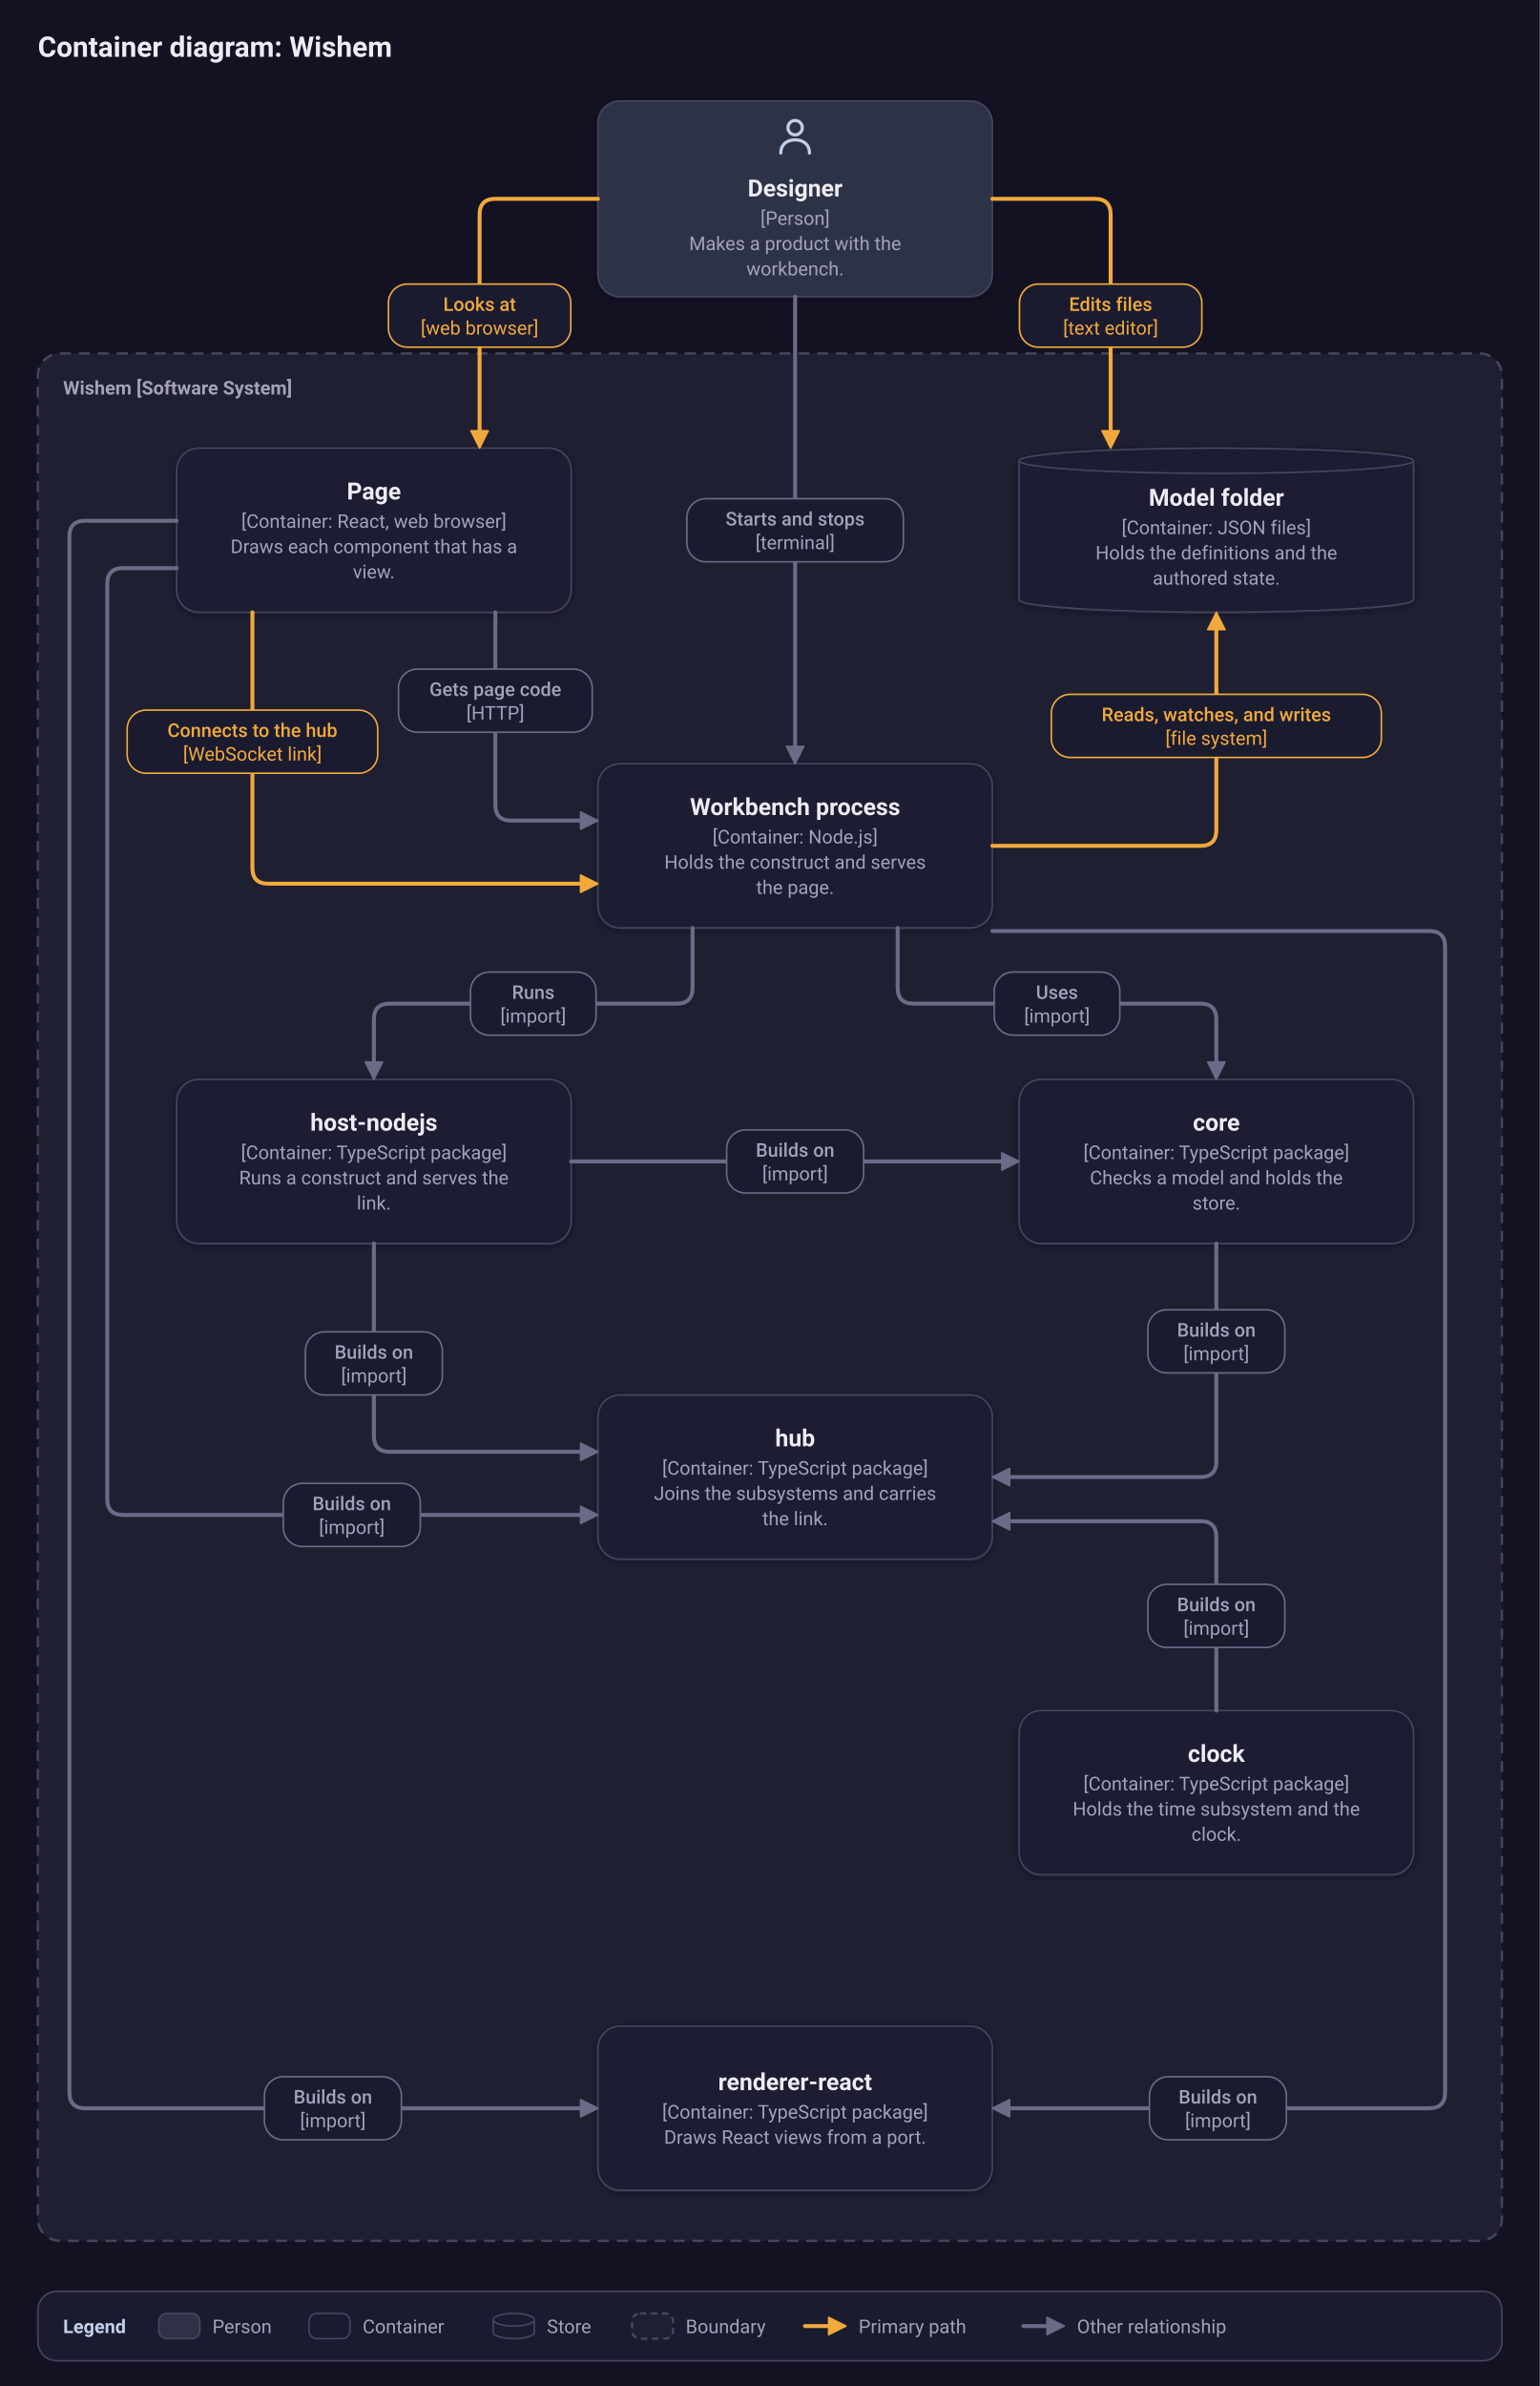
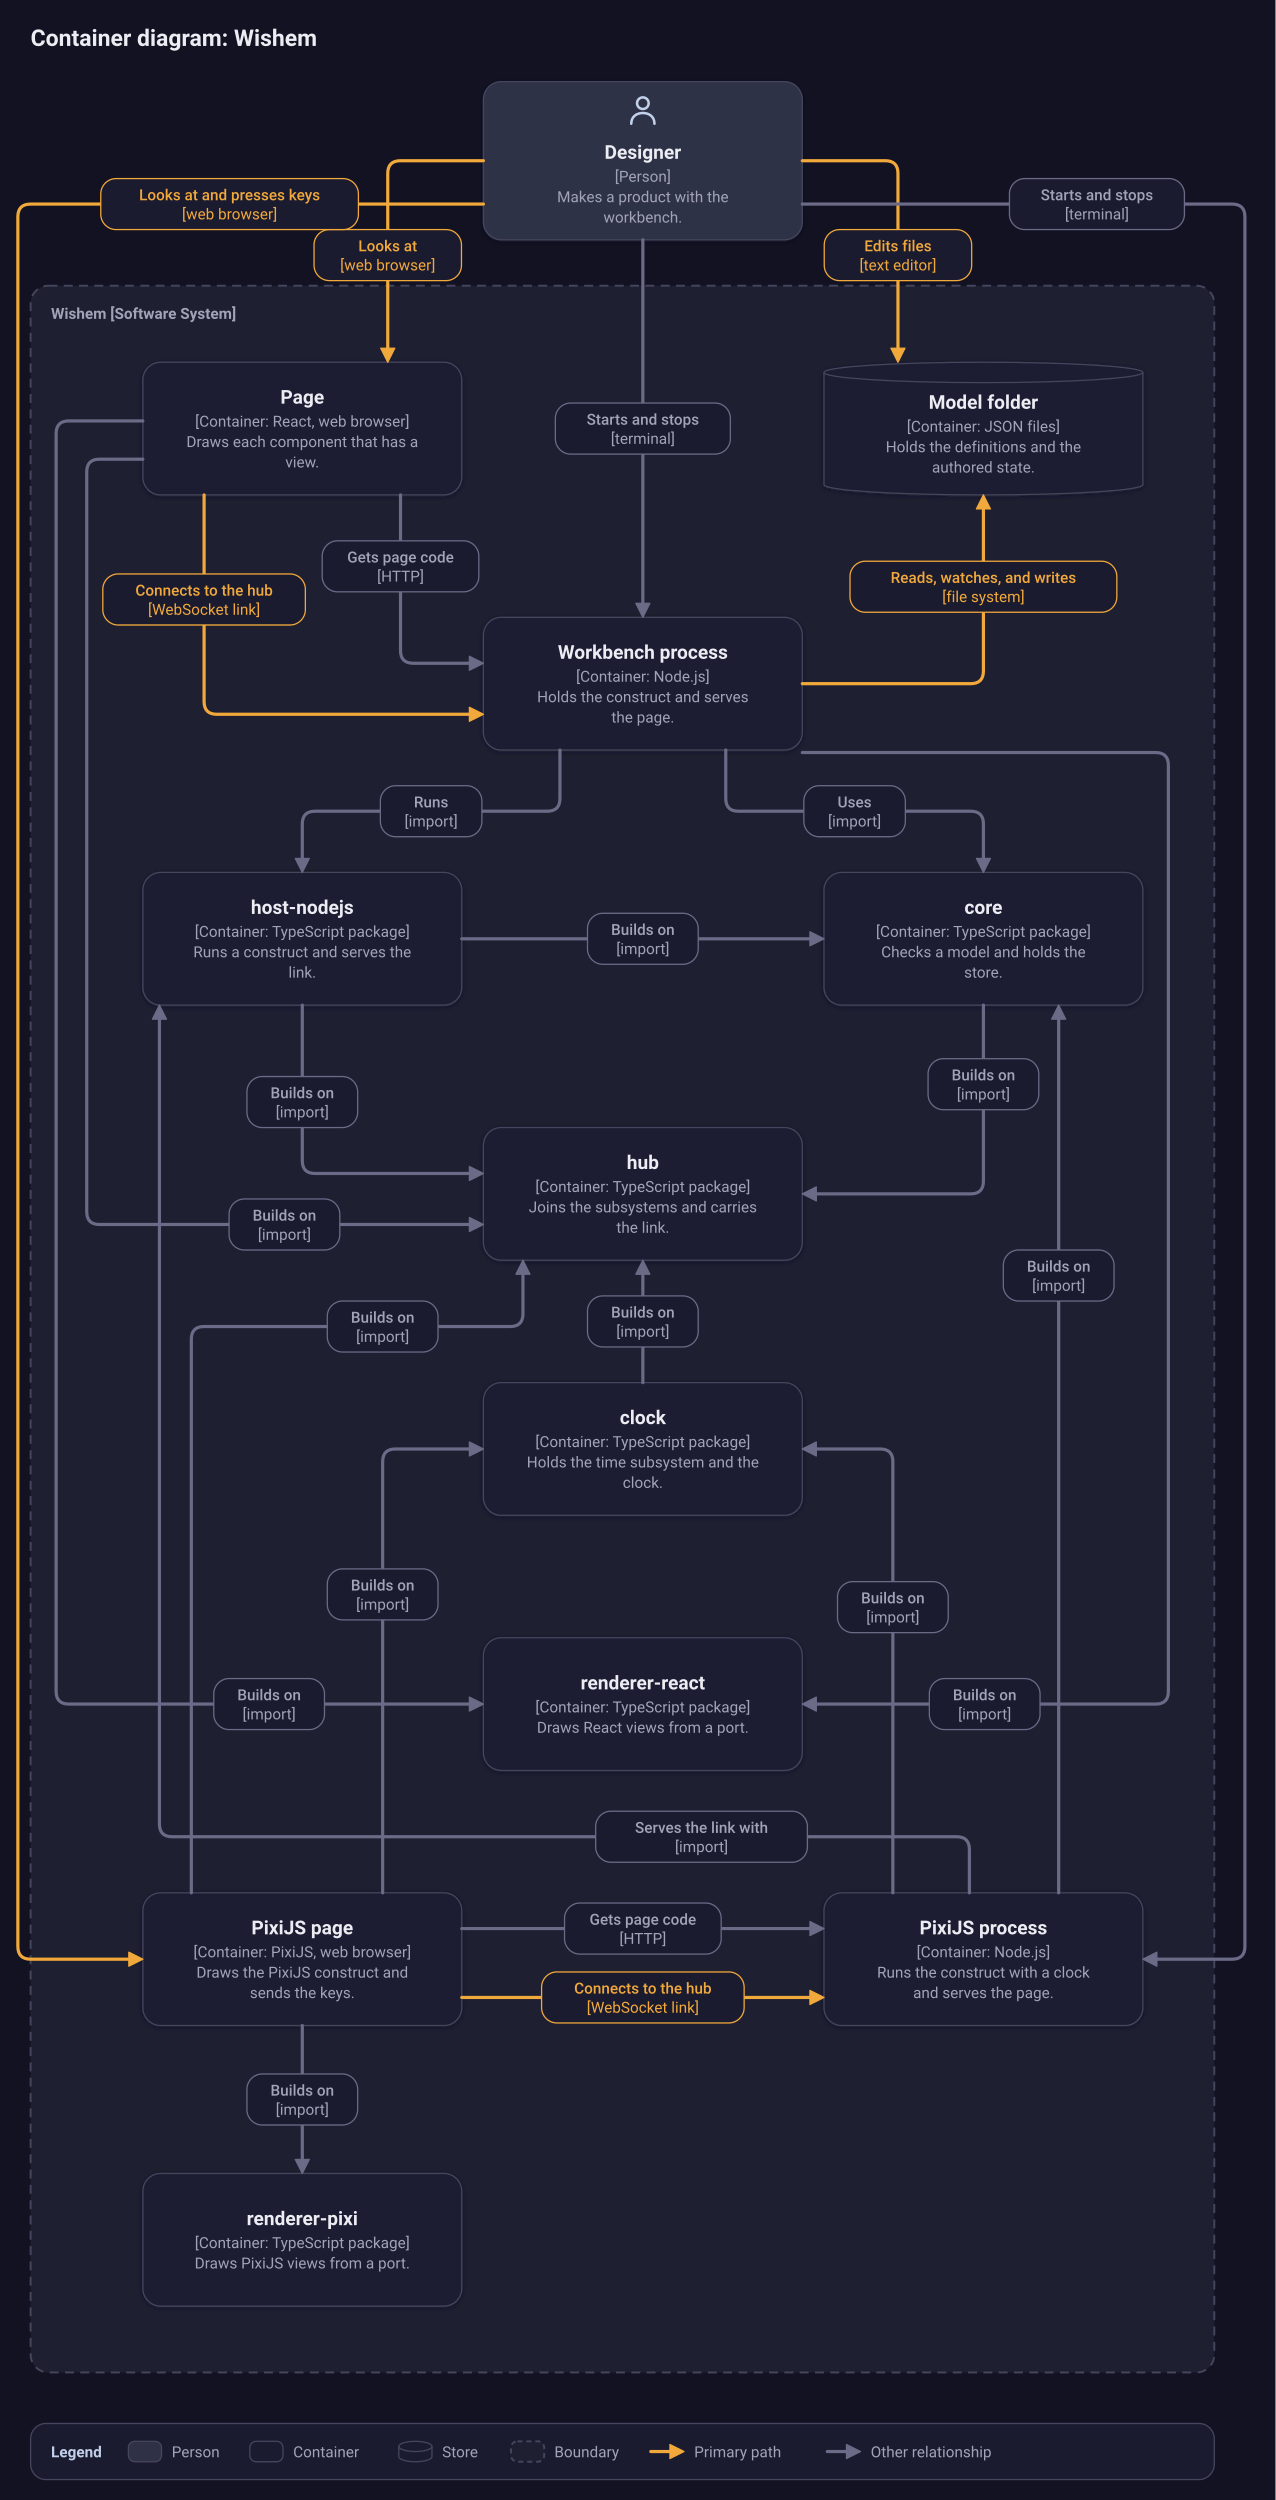
- <svg xmlns="http://www.w3.org/2000/svg" viewBox="0 0 976 1512" width="976" height="1512" role="img" aria-labelledby="title desc">
+ <svg xmlns="http://www.w3.org/2000/svg" viewBox="0 0 1000 1960" width="1000" height="1960" role="img" aria-labelledby="title desc">
  <defs>
    <filter id="shadow" x="-10%" y="-10%" width="120%" height="130%">
      <feDropShadow dx="0" dy="1" stdDeviation="2" flood-color="#17172a" flood-opacity="0.5" />
    </filter>
  </defs>
-   <rect width="976" height="1512" fill="#121222" />
+   <rect width="1000" height="1960" fill="#121222" />
  <text x="24" y="36" font-family="system-ui, -apple-system, 'Segoe UI', Roboto, 'Helvetica Neue', Arial, sans-serif" font-weight="600" font-size="18" fill="#ececf3" text-anchor="start">Container diagram: Wishem</text>
-   <rect x="24" y="224" width="928" height="1196" rx="14" fill="#1e1f30" stroke="#45455d" stroke-width="1.5" stroke-dasharray="7 5" />
+   <rect x="24" y="224" width="928" height="1636" rx="14" fill="#1e1f30" stroke="#45455d" stroke-width="1.5" stroke-dasharray="7 5" />
  <text x="40" y="250" font-family="system-ui, -apple-system, 'Segoe UI', Roboto, 'Helvetica Neue', Arial, sans-serif" font-weight="600" font-size="12" fill="#a3a3b8" text-anchor="start">Wishem [Software System]</text>
  <rect x="379" y="64" width="250" height="124" rx="14" fill="#2f3146" stroke="#45455d" filter="url(#shadow)" />
  <g transform="translate(490 72.5) scale(0.7)" fill="none" stroke="#c2d0ea" stroke-width="2.86" stroke-linecap="round" stroke-linejoin="round">
    <circle cx="20" cy="12" r="6.5" />
    <path d="M7 35c0-8 6-12 13-12s13 4 13 12" />
  </g>
  <text x="504" y="124.5" font-family="system-ui, -apple-system, 'Segoe UI', Roboto, 'Helvetica Neue', Arial, sans-serif" font-weight="600" font-size="15" fill="#ececf3" text-anchor="middle">Designer</text>
  <text x="504" y="142.5" font-family="system-ui, -apple-system, 'Segoe UI', Roboto, 'Helvetica Neue', Arial, sans-serif" font-weight="400" font-size="12" fill="#a3a3b8" text-anchor="middle">[Person]</text>
  <text x="504" y="158.5" font-family="system-ui, -apple-system, 'Segoe UI', Roboto, 'Helvetica Neue', Arial, sans-serif" font-weight="400" font-size="12" fill="#a3a3b8" text-anchor="middle">Makes a product with the</text>
  <text x="504" y="174.5" font-family="system-ui, -apple-system, 'Segoe UI', Roboto, 'Helvetica Neue', Arial, sans-serif" font-weight="400" font-size="12" fill="#a3a3b8" text-anchor="middle">workbench.</text>
  <rect x="112" y="284" width="250" height="104" rx="14" fill="#1b1b30" stroke="#45455d" filter="url(#shadow)" />
  <text x="237" y="316.5" font-family="system-ui, -apple-system, 'Segoe UI', Roboto, 'Helvetica Neue', Arial, sans-serif" font-weight="600" font-size="15" fill="#ececf3" text-anchor="middle">Page</text>
  <text x="237" y="334.5" font-family="system-ui, -apple-system, 'Segoe UI', Roboto, 'Helvetica Neue', Arial, sans-serif" font-weight="400" font-size="12" fill="#a3a3b8" text-anchor="middle">[Container: React, web browser]</text>
  <text x="237" y="350.5" font-family="system-ui, -apple-system, 'Segoe UI', Roboto, 'Helvetica Neue', Arial, sans-serif" font-weight="400" font-size="12" fill="#a3a3b8" text-anchor="middle">Draws each component that has a</text>
  <text x="237" y="366.5" font-family="system-ui, -apple-system, 'Segoe UI', Roboto, 'Helvetica Neue', Arial, sans-serif" font-weight="400" font-size="12" fill="#a3a3b8" text-anchor="middle">view.</text>
  <path d="M646 292 a125 8 0 0 1 250 0 v88 a125 8 0 0 1 -250 0 z" fill="#1b1b30" stroke="#45455d" filter="url(#shadow)" />
  <path d="M646 292 a125 8 0 0 0 250 0" fill="none" stroke="#45455d" />
  <text x="771" y="320.5" font-family="system-ui, -apple-system, 'Segoe UI', Roboto, 'Helvetica Neue', Arial, sans-serif" font-weight="600" font-size="15" fill="#ececf3" text-anchor="middle">Model folder</text>
  <text x="771" y="338.5" font-family="system-ui, -apple-system, 'Segoe UI', Roboto, 'Helvetica Neue', Arial, sans-serif" font-weight="400" font-size="12" fill="#a3a3b8" text-anchor="middle">[Container: JSON files]</text>
  <text x="771" y="354.5" font-family="system-ui, -apple-system, 'Segoe UI', Roboto, 'Helvetica Neue', Arial, sans-serif" font-weight="400" font-size="12" fill="#a3a3b8" text-anchor="middle">Holds the definitions and the</text>
  <text x="771" y="370.5" font-family="system-ui, -apple-system, 'Segoe UI', Roboto, 'Helvetica Neue', Arial, sans-serif" font-weight="400" font-size="12" fill="#a3a3b8" text-anchor="middle">authored state.</text>
  <rect x="379" y="484" width="250" height="104" rx="14" fill="#1b1b30" stroke="#45455d" filter="url(#shadow)" />
  <text x="504" y="516.5" font-family="system-ui, -apple-system, 'Segoe UI', Roboto, 'Helvetica Neue', Arial, sans-serif" font-weight="600" font-size="15" fill="#ececf3" text-anchor="middle">Workbench process</text>
  <text x="504" y="534.5" font-family="system-ui, -apple-system, 'Segoe UI', Roboto, 'Helvetica Neue', Arial, sans-serif" font-weight="400" font-size="12" fill="#a3a3b8" text-anchor="middle">[Container: Node.js]</text>
  <text x="504" y="550.5" font-family="system-ui, -apple-system, 'Segoe UI', Roboto, 'Helvetica Neue', Arial, sans-serif" font-weight="400" font-size="12" fill="#a3a3b8" text-anchor="middle">Holds the construct and serves</text>
  <text x="504" y="566.5" font-family="system-ui, -apple-system, 'Segoe UI', Roboto, 'Helvetica Neue', Arial, sans-serif" font-weight="400" font-size="12" fill="#a3a3b8" text-anchor="middle">the page.</text>
  <rect x="112" y="684" width="250" height="104" rx="14" fill="#1b1b30" stroke="#45455d" filter="url(#shadow)" />
  <text x="237" y="716.5" font-family="system-ui, -apple-system, 'Segoe UI', Roboto, 'Helvetica Neue', Arial, sans-serif" font-weight="600" font-size="15" fill="#ececf3" text-anchor="middle">host-nodejs</text>
  <text x="237" y="734.5" font-family="system-ui, -apple-system, 'Segoe UI', Roboto, 'Helvetica Neue', Arial, sans-serif" font-weight="400" font-size="12" fill="#a3a3b8" text-anchor="middle">[Container: TypeScript package]</text>
  <text x="237" y="750.5" font-family="system-ui, -apple-system, 'Segoe UI', Roboto, 'Helvetica Neue', Arial, sans-serif" font-weight="400" font-size="12" fill="#a3a3b8" text-anchor="middle">Runs a construct and serves the</text>
  <text x="237" y="766.5" font-family="system-ui, -apple-system, 'Segoe UI', Roboto, 'Helvetica Neue', Arial, sans-serif" font-weight="400" font-size="12" fill="#a3a3b8" text-anchor="middle">link.</text>
  <rect x="646" y="684" width="250" height="104" rx="14" fill="#1b1b30" stroke="#45455d" filter="url(#shadow)" />
  <text x="771" y="716.5" font-family="system-ui, -apple-system, 'Segoe UI', Roboto, 'Helvetica Neue', Arial, sans-serif" font-weight="600" font-size="15" fill="#ececf3" text-anchor="middle">core</text>
  <text x="771" y="734.5" font-family="system-ui, -apple-system, 'Segoe UI', Roboto, 'Helvetica Neue', Arial, sans-serif" font-weight="400" font-size="12" fill="#a3a3b8" text-anchor="middle">[Container: TypeScript package]</text>
  <text x="771" y="750.5" font-family="system-ui, -apple-system, 'Segoe UI', Roboto, 'Helvetica Neue', Arial, sans-serif" font-weight="400" font-size="12" fill="#a3a3b8" text-anchor="middle">Checks a model and holds the</text>
  <text x="771" y="766.5" font-family="system-ui, -apple-system, 'Segoe UI', Roboto, 'Helvetica Neue', Arial, sans-serif" font-weight="400" font-size="12" fill="#a3a3b8" text-anchor="middle">store.</text>
  <rect x="379" y="884" width="250" height="104" rx="14" fill="#1b1b30" stroke="#45455d" filter="url(#shadow)" />
  <text x="504" y="916.5" font-family="system-ui, -apple-system, 'Segoe UI', Roboto, 'Helvetica Neue', Arial, sans-serif" font-weight="600" font-size="15" fill="#ececf3" text-anchor="middle">hub</text>
  <text x="504" y="934.5" font-family="system-ui, -apple-system, 'Segoe UI', Roboto, 'Helvetica Neue', Arial, sans-serif" font-weight="400" font-size="12" fill="#a3a3b8" text-anchor="middle">[Container: TypeScript package]</text>
  <text x="504" y="950.5" font-family="system-ui, -apple-system, 'Segoe UI', Roboto, 'Helvetica Neue', Arial, sans-serif" font-weight="400" font-size="12" fill="#a3a3b8" text-anchor="middle">Joins the subsystems and carries</text>
  <text x="504" y="966.5" font-family="system-ui, -apple-system, 'Segoe UI', Roboto, 'Helvetica Neue', Arial, sans-serif" font-weight="400" font-size="12" fill="#a3a3b8" text-anchor="middle">the link.</text>
  <rect x="379" y="1284" width="250" height="104" rx="14" fill="#1b1b30" stroke="#45455d" filter="url(#shadow)" />
  <text x="504" y="1324.5" font-family="system-ui, -apple-system, 'Segoe UI', Roboto, 'Helvetica Neue', Arial, sans-serif" font-weight="600" font-size="15" fill="#ececf3" text-anchor="middle">renderer-react</text>
  <text x="504" y="1342.5" font-family="system-ui, -apple-system, 'Segoe UI', Roboto, 'Helvetica Neue', Arial, sans-serif" font-weight="400" font-size="12" fill="#a3a3b8" text-anchor="middle">[Container: TypeScript package]</text>
  <text x="504" y="1358.5" font-family="system-ui, -apple-system, 'Segoe UI', Roboto, 'Helvetica Neue', Arial, sans-serif" font-weight="400" font-size="12" fill="#a3a3b8" text-anchor="middle">Draws React views from a port.</text>
-   <rect x="646" y="1084" width="250" height="104" rx="14" fill="#1b1b30" stroke="#45455d" filter="url(#shadow)" />
-   <text x="771" y="1116.5" font-family="system-ui, -apple-system, 'Segoe UI', Roboto, 'Helvetica Neue', Arial, sans-serif" font-weight="600" font-size="15" fill="#ececf3" text-anchor="middle">clock</text>
-   <text x="771" y="1134.5" font-family="system-ui, -apple-system, 'Segoe UI', Roboto, 'Helvetica Neue', Arial, sans-serif" font-weight="400" font-size="12" fill="#a3a3b8" text-anchor="middle">[Container: TypeScript package]</text>
-   <text x="771" y="1150.5" font-family="system-ui, -apple-system, 'Segoe UI', Roboto, 'Helvetica Neue', Arial, sans-serif" font-weight="400" font-size="12" fill="#a3a3b8" text-anchor="middle">Holds the time subsystem and the</text>
-   <text x="771" y="1166.5" font-family="system-ui, -apple-system, 'Segoe UI', Roboto, 'Helvetica Neue', Arial, sans-serif" font-weight="400" font-size="12" fill="#a3a3b8" text-anchor="middle">clock.</text>
+   <rect x="379" y="1084" width="250" height="104" rx="14" fill="#1b1b30" stroke="#45455d" filter="url(#shadow)" />
+   <text x="504" y="1116.5" font-family="system-ui, -apple-system, 'Segoe UI', Roboto, 'Helvetica Neue', Arial, sans-serif" font-weight="600" font-size="15" fill="#ececf3" text-anchor="middle">clock</text>
+   <text x="504" y="1134.5" font-family="system-ui, -apple-system, 'Segoe UI', Roboto, 'Helvetica Neue', Arial, sans-serif" font-weight="400" font-size="12" fill="#a3a3b8" text-anchor="middle">[Container: TypeScript package]</text>
+   <text x="504" y="1150.5" font-family="system-ui, -apple-system, 'Segoe UI', Roboto, 'Helvetica Neue', Arial, sans-serif" font-weight="400" font-size="12" fill="#a3a3b8" text-anchor="middle">Holds the time subsystem and the</text>
+   <text x="504" y="1166.5" font-family="system-ui, -apple-system, 'Segoe UI', Roboto, 'Helvetica Neue', Arial, sans-serif" font-weight="400" font-size="12" fill="#a3a3b8" text-anchor="middle">clock.</text>
+   <rect x="112" y="1484" width="250" height="104" rx="14" fill="#1b1b30" stroke="#45455d" filter="url(#shadow)" />
+   <text x="237" y="1516.5" font-family="system-ui, -apple-system, 'Segoe UI', Roboto, 'Helvetica Neue', Arial, sans-serif" font-weight="600" font-size="15" fill="#ececf3" text-anchor="middle">PixiJS page</text>
+   <text x="237" y="1534.5" font-family="system-ui, -apple-system, 'Segoe UI', Roboto, 'Helvetica Neue', Arial, sans-serif" font-weight="400" font-size="12" fill="#a3a3b8" text-anchor="middle">[Container: PixiJS, web browser]</text>
+   <text x="237" y="1550.5" font-family="system-ui, -apple-system, 'Segoe UI', Roboto, 'Helvetica Neue', Arial, sans-serif" font-weight="400" font-size="12" fill="#a3a3b8" text-anchor="middle">Draws the PixiJS construct and</text>
+   <text x="237" y="1566.5" font-family="system-ui, -apple-system, 'Segoe UI', Roboto, 'Helvetica Neue', Arial, sans-serif" font-weight="400" font-size="12" fill="#a3a3b8" text-anchor="middle">sends the keys.</text>
+   <rect x="646" y="1484" width="250" height="104" rx="14" fill="#1b1b30" stroke="#45455d" filter="url(#shadow)" />
+   <text x="771" y="1516.5" font-family="system-ui, -apple-system, 'Segoe UI', Roboto, 'Helvetica Neue', Arial, sans-serif" font-weight="600" font-size="15" fill="#ececf3" text-anchor="middle">PixiJS process</text>
+   <text x="771" y="1534.5" font-family="system-ui, -apple-system, 'Segoe UI', Roboto, 'Helvetica Neue', Arial, sans-serif" font-weight="400" font-size="12" fill="#a3a3b8" text-anchor="middle">[Container: Node.js]</text>
+   <text x="771" y="1550.5" font-family="system-ui, -apple-system, 'Segoe UI', Roboto, 'Helvetica Neue', Arial, sans-serif" font-weight="400" font-size="12" fill="#a3a3b8" text-anchor="middle">Runs the construct with a clock</text>
+   <text x="771" y="1566.5" font-family="system-ui, -apple-system, 'Segoe UI', Roboto, 'Helvetica Neue', Arial, sans-serif" font-weight="400" font-size="12" fill="#a3a3b8" text-anchor="middle">and serves the page.</text>
+   <rect x="112" y="1704" width="250" height="104" rx="14" fill="#1b1b30" stroke="#45455d" filter="url(#shadow)" />
+   <text x="237" y="1744.5" font-family="system-ui, -apple-system, 'Segoe UI', Roboto, 'Helvetica Neue', Arial, sans-serif" font-weight="600" font-size="15" fill="#ececf3" text-anchor="middle">renderer-pixi</text>
+   <text x="237" y="1762.5" font-family="system-ui, -apple-system, 'Segoe UI', Roboto, 'Helvetica Neue', Arial, sans-serif" font-weight="400" font-size="12" fill="#a3a3b8" text-anchor="middle">[Container: TypeScript package]</text>
+   <text x="237" y="1778.5" font-family="system-ui, -apple-system, 'Segoe UI', Roboto, 'Helvetica Neue', Arial, sans-serif" font-weight="400" font-size="12" fill="#a3a3b8" text-anchor="middle">Draws PixiJS views from a port.</text>
  <path d="M379 126 L314 126 Q304 126 304 136 L304 274" fill="none" stroke="#f2a93b" stroke-width="2.5" stroke-linecap="round" stroke-linejoin="round" />
  <polygon points="304,284 298.5,273 309.5,273" fill="#f2a93b" stroke="#f2a93b" stroke-width="1" stroke-linejoin="round" />
  <rect x="246.2" y="180" width="115.6" height="40" rx="12" fill="#1b1b30" stroke="#f2a93b" />
  <text x="304" y="197" font-family="system-ui, -apple-system, 'Segoe UI', Roboto, 'Helvetica Neue', Arial, sans-serif" font-weight="500" font-size="12" fill="#f2a93b" text-anchor="middle">Looks at</text>
  <text x="304" y="212" font-family="system-ui, -apple-system, 'Segoe UI', Roboto, 'Helvetica Neue', Arial, sans-serif" font-weight="400" font-size="12" fill="#f2a93b" text-anchor="middle">[web browser]</text>
  <path d="M629 126 L694 126 Q704 126 704 136 L704 274" fill="none" stroke="#f2a93b" stroke-width="2.5" stroke-linecap="round" stroke-linejoin="round" />
  <polygon points="704,284 698.5,273 709.5,273" fill="#f2a93b" stroke="#f2a93b" stroke-width="1" stroke-linejoin="round" />
  <rect x="646.2" y="180" width="115.6" height="40" rx="12" fill="#1b1b30" stroke="#f2a93b" />
  <text x="704" y="197" font-family="system-ui, -apple-system, 'Segoe UI', Roboto, 'Helvetica Neue', Arial, sans-serif" font-weight="500" font-size="12" fill="#f2a93b" text-anchor="middle">Edits files</text>
  <text x="704" y="212" font-family="system-ui, -apple-system, 'Segoe UI', Roboto, 'Helvetica Neue', Arial, sans-serif" font-weight="400" font-size="12" fill="#f2a93b" text-anchor="middle">[text editor]</text>
  <path d="M629 536 L761 536 Q771 536 771 526 L771 398" fill="none" stroke="#f2a93b" stroke-width="2.5" stroke-linecap="round" stroke-linejoin="round" />
  <polygon points="771,388 776.5,399 765.5,399" fill="#f2a93b" stroke="#f2a93b" stroke-width="1" stroke-linejoin="round" />
  <rect x="666.4" y="440" width="209.2" height="40" rx="12" fill="#1b1b30" stroke="#f2a93b" />
  <text x="771" y="457" font-family="system-ui, -apple-system, 'Segoe UI', Roboto, 'Helvetica Neue', Arial, sans-serif" font-weight="500" font-size="12" fill="#f2a93b" text-anchor="middle">Reads, watches, and writes</text>
  <text x="771" y="472" font-family="system-ui, -apple-system, 'Segoe UI', Roboto, 'Helvetica Neue', Arial, sans-serif" font-weight="400" font-size="12" fill="#f2a93b" text-anchor="middle">[file system]</text>
  <path d="M160 388 L160 550 Q160 560 170 560 L369 560" fill="none" stroke="#f2a93b" stroke-width="2.5" stroke-linecap="round" stroke-linejoin="round" />
  <polygon points="379,560 368,565.5 368,554.5" fill="#f2a93b" stroke="#f2a93b" stroke-width="1" stroke-linejoin="round" />
  <rect x="80.6" y="450" width="158.8" height="40" rx="12" fill="#1b1b30" stroke="#f2a93b" />
  <text x="160" y="467" font-family="system-ui, -apple-system, 'Segoe UI', Roboto, 'Helvetica Neue', Arial, sans-serif" font-weight="500" font-size="12" fill="#f2a93b" text-anchor="middle">Connects to the hub</text>
  <text x="160" y="482" font-family="system-ui, -apple-system, 'Segoe UI', Roboto, 'Helvetica Neue', Arial, sans-serif" font-weight="400" font-size="12" fill="#f2a93b" text-anchor="middle">[WebSocket link]</text>
  <path d="M504 188 L504 474" fill="none" stroke="#6b6b88" stroke-width="2.5" stroke-linecap="round" stroke-linejoin="round" />
  <polygon points="504,484 498.5,473 509.5,473" fill="#6b6b88" stroke="#6b6b88" stroke-width="1" stroke-linejoin="round" />
  <rect x="435.4" y="316" width="137.2" height="40" rx="12" fill="#1b1b30" stroke="#6b6b88" />
  <text x="504" y="333" font-family="system-ui, -apple-system, 'Segoe UI', Roboto, 'Helvetica Neue', Arial, sans-serif" font-weight="500" font-size="12" fill="#a3a3b8" text-anchor="middle">Starts and stops</text>
  <text x="504" y="348" font-family="system-ui, -apple-system, 'Segoe UI', Roboto, 'Helvetica Neue', Arial, sans-serif" font-weight="400" font-size="12" fill="#a3a3b8" text-anchor="middle">[terminal]</text>
  <path d="M314 388 L314 510 Q314 520 324 520 L369 520" fill="none" stroke="#6b6b88" stroke-width="2.5" stroke-linecap="round" stroke-linejoin="round" />
  <polygon points="379,520 368,525.5 368,514.5" fill="#6b6b88" stroke="#6b6b88" stroke-width="1" stroke-linejoin="round" />
  <rect x="252.6" y="424" width="122.8" height="40" rx="12" fill="#1b1b30" stroke="#6b6b88" />
  <text x="314" y="441" font-family="system-ui, -apple-system, 'Segoe UI', Roboto, 'Helvetica Neue', Arial, sans-serif" font-weight="500" font-size="12" fill="#a3a3b8" text-anchor="middle">Gets page code</text>
  <text x="314" y="456" font-family="system-ui, -apple-system, 'Segoe UI', Roboto, 'Helvetica Neue', Arial, sans-serif" font-weight="400" font-size="12" fill="#a3a3b8" text-anchor="middle">[HTTP]</text>
  <path d="M439 588 L439 626 Q439 636 429 636 L247 636 Q237 636 237 646 L237 674" fill="none" stroke="#6b6b88" stroke-width="2.5" stroke-linecap="round" stroke-linejoin="round" />
  <polygon points="237,684 231.5,673 242.5,673" fill="#6b6b88" stroke="#6b6b88" stroke-width="1" stroke-linejoin="round" />
  <rect x="298.2" y="616" width="79.6" height="40" rx="12" fill="#1b1b30" stroke="#6b6b88" />
  <text x="338" y="633" font-family="system-ui, -apple-system, 'Segoe UI', Roboto, 'Helvetica Neue', Arial, sans-serif" font-weight="500" font-size="12" fill="#a3a3b8" text-anchor="middle">Runs</text>
  <text x="338" y="648" font-family="system-ui, -apple-system, 'Segoe UI', Roboto, 'Helvetica Neue', Arial, sans-serif" font-weight="400" font-size="12" fill="#a3a3b8" text-anchor="middle">[import]</text>
  <path d="M569 588 L569 626 Q569 636 579 636 L761 636 Q771 636 771 646 L771 674" fill="none" stroke="#6b6b88" stroke-width="2.5" stroke-linecap="round" stroke-linejoin="round" />
  <polygon points="771,684 765.5,673 776.5,673" fill="#6b6b88" stroke="#6b6b88" stroke-width="1" stroke-linejoin="round" />
  <rect x="630.2" y="616" width="79.6" height="40" rx="12" fill="#1b1b30" stroke="#6b6b88" />
  <text x="670" y="633" font-family="system-ui, -apple-system, 'Segoe UI', Roboto, 'Helvetica Neue', Arial, sans-serif" font-weight="500" font-size="12" fill="#a3a3b8" text-anchor="middle">Uses</text>
  <text x="670" y="648" font-family="system-ui, -apple-system, 'Segoe UI', Roboto, 'Helvetica Neue', Arial, sans-serif" font-weight="400" font-size="12" fill="#a3a3b8" text-anchor="middle">[import]</text>
  <path d="M362 736 L636 736" fill="none" stroke="#6b6b88" stroke-width="2.5" stroke-linecap="round" stroke-linejoin="round" />
  <polygon points="646,736 635,741.5 635,730.5" fill="#6b6b88" stroke="#6b6b88" stroke-width="1" stroke-linejoin="round" />
  <rect x="460.6" y="716" width="86.8" height="40" rx="12" fill="#1b1b30" stroke="#6b6b88" />
  <text x="504" y="733" font-family="system-ui, -apple-system, 'Segoe UI', Roboto, 'Helvetica Neue', Arial, sans-serif" font-weight="500" font-size="12" fill="#a3a3b8" text-anchor="middle">Builds on</text>
  <text x="504" y="748" font-family="system-ui, -apple-system, 'Segoe UI', Roboto, 'Helvetica Neue', Arial, sans-serif" font-weight="400" font-size="12" fill="#a3a3b8" text-anchor="middle">[import]</text>
  <path d="M771 788 L771 926 Q771 936 761 936 L639 936" fill="none" stroke="#6b6b88" stroke-width="2.5" stroke-linecap="round" stroke-linejoin="round" />
  <polygon points="629,936 640,930.5 640,941.5" fill="#6b6b88" stroke="#6b6b88" stroke-width="1" stroke-linejoin="round" />
  <rect x="727.6" y="830" width="86.8" height="40" rx="12" fill="#1b1b30" stroke="#6b6b88" />
  <text x="771" y="847" font-family="system-ui, -apple-system, 'Segoe UI', Roboto, 'Helvetica Neue', Arial, sans-serif" font-weight="500" font-size="12" fill="#a3a3b8" text-anchor="middle">Builds on</text>
  <text x="771" y="862" font-family="system-ui, -apple-system, 'Segoe UI', Roboto, 'Helvetica Neue', Arial, sans-serif" font-weight="400" font-size="12" fill="#a3a3b8" text-anchor="middle">[import]</text>
  <path d="M237 788 L237 910 Q237 920 247 920 L369 920" fill="none" stroke="#6b6b88" stroke-width="2.5" stroke-linecap="round" stroke-linejoin="round" />
  <polygon points="379,920 368,925.5 368,914.5" fill="#6b6b88" stroke="#6b6b88" stroke-width="1" stroke-linejoin="round" />
  <rect x="193.6" y="844" width="86.8" height="40" rx="12" fill="#1b1b30" stroke="#6b6b88" />
  <text x="237" y="861" font-family="system-ui, -apple-system, 'Segoe UI', Roboto, 'Helvetica Neue', Arial, sans-serif" font-weight="500" font-size="12" fill="#a3a3b8" text-anchor="middle">Builds on</text>
  <text x="237" y="876" font-family="system-ui, -apple-system, 'Segoe UI', Roboto, 'Helvetica Neue', Arial, sans-serif" font-weight="400" font-size="12" fill="#a3a3b8" text-anchor="middle">[import]</text>
  <path d="M112 360 L78 360 Q68 360 68 370 L68 950 Q68 960 78 960 L369 960" fill="none" stroke="#6b6b88" stroke-width="2.5" stroke-linecap="round" stroke-linejoin="round" />
  <polygon points="379,960 368,965.5 368,954.5" fill="#6b6b88" stroke="#6b6b88" stroke-width="1" stroke-linejoin="round" />
  <rect x="179.6" y="940" width="86.8" height="40" rx="12" fill="#1b1b30" stroke="#6b6b88" />
  <text x="223" y="957" font-family="system-ui, -apple-system, 'Segoe UI', Roboto, 'Helvetica Neue', Arial, sans-serif" font-weight="500" font-size="12" fill="#a3a3b8" text-anchor="middle">Builds on</text>
  <text x="223" y="972" font-family="system-ui, -apple-system, 'Segoe UI', Roboto, 'Helvetica Neue', Arial, sans-serif" font-weight="400" font-size="12" fill="#a3a3b8" text-anchor="middle">[import]</text>
  <path d="M112 330 L54 330 Q44 330 44 340 L44 1326 Q44 1336 54 1336 L369 1336" fill="none" stroke="#6b6b88" stroke-width="2.5" stroke-linecap="round" stroke-linejoin="round" />
  <polygon points="379,1336 368,1341.5 368,1330.5" fill="#6b6b88" stroke="#6b6b88" stroke-width="1" stroke-linejoin="round" />
  <rect x="167.6" y="1316" width="86.8" height="40" rx="12" fill="#1b1b30" stroke="#6b6b88" />
  <text x="211" y="1333" font-family="system-ui, -apple-system, 'Segoe UI', Roboto, 'Helvetica Neue', Arial, sans-serif" font-weight="500" font-size="12" fill="#a3a3b8" text-anchor="middle">Builds on</text>
  <text x="211" y="1348" font-family="system-ui, -apple-system, 'Segoe UI', Roboto, 'Helvetica Neue', Arial, sans-serif" font-weight="400" font-size="12" fill="#a3a3b8" text-anchor="middle">[import]</text>
  <path d="M629 590 L906 590 Q916 590 916 600 L916 1326 Q916 1336 906 1336 L639 1336" fill="none" stroke="#6b6b88" stroke-width="2.5" stroke-linecap="round" stroke-linejoin="round" />
  <polygon points="629,1336 640,1330.5 640,1341.5" fill="#6b6b88" stroke="#6b6b88" stroke-width="1" stroke-linejoin="round" />
  <rect x="728.6" y="1316" width="86.8" height="40" rx="12" fill="#1b1b30" stroke="#6b6b88" />
  <text x="772" y="1333" font-family="system-ui, -apple-system, 'Segoe UI', Roboto, 'Helvetica Neue', Arial, sans-serif" font-weight="500" font-size="12" fill="#a3a3b8" text-anchor="middle">Builds on</text>
  <text x="772" y="1348" font-family="system-ui, -apple-system, 'Segoe UI', Roboto, 'Helvetica Neue', Arial, sans-serif" font-weight="400" font-size="12" fill="#a3a3b8" text-anchor="middle">[import]</text>
-   <path d="M771 1084 L771 974 Q771 964 761 964 L639 964" fill="none" stroke="#6b6b88" stroke-width="2.5" stroke-linecap="round" stroke-linejoin="round" />
-   <polygon points="629,964 640,958.5 640,969.5" fill="#6b6b88" stroke="#6b6b88" stroke-width="1" stroke-linejoin="round" />
-   <rect x="727.6" y="1004" width="86.8" height="40" rx="12" fill="#1b1b30" stroke="#6b6b88" />
-   <text x="771" y="1021" font-family="system-ui, -apple-system, 'Segoe UI', Roboto, 'Helvetica Neue', Arial, sans-serif" font-weight="500" font-size="12" fill="#a3a3b8" text-anchor="middle">Builds on</text>
-   <text x="771" y="1036" font-family="system-ui, -apple-system, 'Segoe UI', Roboto, 'Helvetica Neue', Arial, sans-serif" font-weight="400" font-size="12" fill="#a3a3b8" text-anchor="middle">[import]</text>
-   <rect x="24" y="1452" width="928" height="44" rx="12" fill="#1b1b30" stroke="#45455d" />
-   <text x="40" y="1478.5" font-family="system-ui, -apple-system, 'Segoe UI', Roboto, 'Helvetica Neue', Arial, sans-serif" font-weight="600" font-size="12" fill="#c2d0ea" text-anchor="start">Legend</text>
-   <rect x="100.64" y="1466" width="26" height="16" rx="5" fill="#2f3146" stroke="#45455d" />
-   <text x="134.64" y="1478.5" font-family="system-ui, -apple-system, 'Segoe UI', Roboto, 'Helvetica Neue', Arial, sans-serif" font-weight="400" font-size="12" fill="#a3a3b8" text-anchor="start">Person</text>
-   <rect x="195.84" y="1466" width="26" height="16" rx="5" fill="#1b1b30" stroke="#45455d" />
-   <text x="229.84" y="1478.5" font-family="system-ui, -apple-system, 'Segoe UI', Roboto, 'Helvetica Neue', Arial, sans-serif" font-weight="400" font-size="12" fill="#a3a3b8" text-anchor="start">Container</text>
-   <path d="M312.64 1470 a13 4 0 0 1 26 0 v8 a13 4 0 0 1 -26 0 z" fill="#1b1b30" stroke="#45455d" />
-   <path d="M312.64 1470 a13 4 0 0 0 26 0" fill="none" stroke="#45455d" />
-   <text x="346.64" y="1478.5" font-family="system-ui, -apple-system, 'Segoe UI', Roboto, 'Helvetica Neue', Arial, sans-serif" font-weight="400" font-size="12" fill="#a3a3b8" text-anchor="start">Store</text>
-   <rect x="400.64" y="1466" width="26" height="16" rx="5" fill="#1e1f30" stroke="#45455d" stroke-width="1.5" stroke-dasharray="4 3" />
-   <text x="434.64" y="1478.5" font-family="system-ui, -apple-system, 'Segoe UI', Roboto, 'Helvetica Neue', Arial, sans-serif" font-weight="400" font-size="12" fill="#a3a3b8" text-anchor="start">Boundary</text>
-   <path d="M510.24 1474 L526.24 1474" stroke="#f2a93b" stroke-width="2.5" stroke-linecap="round" />
-   <polygon points="536.24,1474 525.24,1479.5 525.24,1468.5" fill="#f2a93b" stroke="#f2a93b" stroke-width="1" stroke-linejoin="round" />
-   <text x="544.24" y="1478.5" font-family="system-ui, -apple-system, 'Segoe UI', Roboto, 'Helvetica Neue', Arial, sans-serif" font-weight="400" font-size="12" fill="#a3a3b8" text-anchor="start">Primary path</text>
-   <path d="M648.64 1474 L664.64 1474" stroke="#6b6b88" stroke-width="2.5" stroke-linecap="round" />
-   <polygon points="674.64,1474 663.64,1479.5 663.64,1468.5" fill="#6b6b88" stroke="#6b6b88" stroke-width="1" stroke-linejoin="round" />
-   <text x="682.64" y="1478.5" font-family="system-ui, -apple-system, 'Segoe UI', Roboto, 'Helvetica Neue', Arial, sans-serif" font-weight="400" font-size="12" fill="#a3a3b8" text-anchor="start">Other relationship</text>
+   <path d="M504 1084 L504 998" fill="none" stroke="#6b6b88" stroke-width="2.5" stroke-linecap="round" stroke-linejoin="round" />
+   <polygon points="504,988 509.5,999 498.5,999" fill="#6b6b88" stroke="#6b6b88" stroke-width="1" stroke-linejoin="round" />
+   <rect x="460.6" y="1016" width="86.8" height="40" rx="12" fill="#1b1b30" stroke="#6b6b88" />
+   <text x="504" y="1033" font-family="system-ui, -apple-system, 'Segoe UI', Roboto, 'Helvetica Neue', Arial, sans-serif" font-weight="500" font-size="12" fill="#a3a3b8" text-anchor="middle">Builds on</text>
+   <text x="504" y="1048" font-family="system-ui, -apple-system, 'Segoe UI', Roboto, 'Helvetica Neue', Arial, sans-serif" font-weight="400" font-size="12" fill="#a3a3b8" text-anchor="middle">[import]</text>
+   <path d="M379 160 L24 160 Q14 160 14 170 L14 1526 Q14 1536 24 1536 L102 1536" fill="none" stroke="#f2a93b" stroke-width="2.5" stroke-linecap="round" stroke-linejoin="round" />
+   <polygon points="112,1536 101,1541.5 101,1530.5" fill="#f2a93b" stroke="#f2a93b" stroke-width="1" stroke-linejoin="round" />
+   <rect x="79" y="140" width="202" height="40" rx="12" fill="#1b1b30" stroke="#f2a93b" />
+   <text x="180" y="157" font-family="system-ui, -apple-system, 'Segoe UI', Roboto, 'Helvetica Neue', Arial, sans-serif" font-weight="500" font-size="12" fill="#f2a93b" text-anchor="middle">Looks at and presses keys</text>
+   <text x="180" y="172" font-family="system-ui, -apple-system, 'Segoe UI', Roboto, 'Helvetica Neue', Arial, sans-serif" font-weight="400" font-size="12" fill="#f2a93b" text-anchor="middle">[web browser]</text>
+   <path d="M629 160 L966 160 Q976 160 976 170 L976 1526 Q976 1536 966 1536 L906 1536" fill="none" stroke="#6b6b88" stroke-width="2.5" stroke-linecap="round" stroke-linejoin="round" />
+   <polygon points="896,1536 907,1530.5 907,1541.5" fill="#6b6b88" stroke="#6b6b88" stroke-width="1" stroke-linejoin="round" />
+   <rect x="791.4" y="140" width="137.2" height="40" rx="12" fill="#1b1b30" stroke="#6b6b88" />
+   <text x="860" y="157" font-family="system-ui, -apple-system, 'Segoe UI', Roboto, 'Helvetica Neue', Arial, sans-serif" font-weight="500" font-size="12" fill="#a3a3b8" text-anchor="middle">Starts and stops</text>
+   <text x="860" y="172" font-family="system-ui, -apple-system, 'Segoe UI', Roboto, 'Helvetica Neue', Arial, sans-serif" font-weight="400" font-size="12" fill="#a3a3b8" text-anchor="middle">[terminal]</text>
+   <path d="M362 1512 L636 1512" fill="none" stroke="#6b6b88" stroke-width="2.5" stroke-linecap="round" stroke-linejoin="round" />
+   <polygon points="646,1512 635,1517.5 635,1506.5" fill="#6b6b88" stroke="#6b6b88" stroke-width="1" stroke-linejoin="round" />
+   <rect x="442.6" y="1492" width="122.8" height="40" rx="12" fill="#1b1b30" stroke="#6b6b88" />
+   <text x="504" y="1509" font-family="system-ui, -apple-system, 'Segoe UI', Roboto, 'Helvetica Neue', Arial, sans-serif" font-weight="500" font-size="12" fill="#a3a3b8" text-anchor="middle">Gets page code</text>
+   <text x="504" y="1524" font-family="system-ui, -apple-system, 'Segoe UI', Roboto, 'Helvetica Neue', Arial, sans-serif" font-weight="400" font-size="12" fill="#a3a3b8" text-anchor="middle">[HTTP]</text>
+   <path d="M362 1566 L636 1566" fill="none" stroke="#f2a93b" stroke-width="2.5" stroke-linecap="round" stroke-linejoin="round" />
+   <polygon points="646,1566 635,1571.5 635,1560.5" fill="#f2a93b" stroke="#f2a93b" stroke-width="1" stroke-linejoin="round" />
+   <rect x="424.6" y="1546" width="158.8" height="40" rx="12" fill="#1b1b30" stroke="#f2a93b" />
+   <text x="504" y="1563" font-family="system-ui, -apple-system, 'Segoe UI', Roboto, 'Helvetica Neue', Arial, sans-serif" font-weight="500" font-size="12" fill="#f2a93b" text-anchor="middle">Connects to the hub</text>
+   <text x="504" y="1578" font-family="system-ui, -apple-system, 'Segoe UI', Roboto, 'Helvetica Neue', Arial, sans-serif" font-weight="400" font-size="12" fill="#f2a93b" text-anchor="middle">[WebSocket link]</text>
+   <path d="M237 1588 L237 1694" fill="none" stroke="#6b6b88" stroke-width="2.5" stroke-linecap="round" stroke-linejoin="round" />
+   <polygon points="237,1704 231.5,1693 242.5,1693" fill="#6b6b88" stroke="#6b6b88" stroke-width="1" stroke-linejoin="round" />
+   <rect x="193.6" y="1626" width="86.8" height="40" rx="12" fill="#1b1b30" stroke="#6b6b88" />
+   <text x="237" y="1643" font-family="system-ui, -apple-system, 'Segoe UI', Roboto, 'Helvetica Neue', Arial, sans-serif" font-weight="500" font-size="12" fill="#a3a3b8" text-anchor="middle">Builds on</text>
+   <text x="237" y="1658" font-family="system-ui, -apple-system, 'Segoe UI', Roboto, 'Helvetica Neue', Arial, sans-serif" font-weight="400" font-size="12" fill="#a3a3b8" text-anchor="middle">[import]</text>
+   <path d="M150 1484 L150 1050 Q150 1040 160 1040 L400 1040 Q410 1040 410 1030 L410 998" fill="none" stroke="#6b6b88" stroke-width="2.5" stroke-linecap="round" stroke-linejoin="round" />
+   <polygon points="410,988 415.5,999 404.5,999" fill="#6b6b88" stroke="#6b6b88" stroke-width="1" stroke-linejoin="round" />
+   <rect x="256.6" y="1020" width="86.8" height="40" rx="12" fill="#1b1b30" stroke="#6b6b88" />
+   <text x="300" y="1037" font-family="system-ui, -apple-system, 'Segoe UI', Roboto, 'Helvetica Neue', Arial, sans-serif" font-weight="500" font-size="12" fill="#a3a3b8" text-anchor="middle">Builds on</text>
+   <text x="300" y="1052" font-family="system-ui, -apple-system, 'Segoe UI', Roboto, 'Helvetica Neue', Arial, sans-serif" font-weight="400" font-size="12" fill="#a3a3b8" text-anchor="middle">[import]</text>
+   <path d="M300 1484 L300 1146 Q300 1136 310 1136 L369 1136" fill="none" stroke="#6b6b88" stroke-width="2.5" stroke-linecap="round" stroke-linejoin="round" />
+   <polygon points="379,1136 368,1141.5 368,1130.5" fill="#6b6b88" stroke="#6b6b88" stroke-width="1" stroke-linejoin="round" />
+   <rect x="256.6" y="1230" width="86.8" height="40" rx="12" fill="#1b1b30" stroke="#6b6b88" />
+   <text x="300" y="1247" font-family="system-ui, -apple-system, 'Segoe UI', Roboto, 'Helvetica Neue', Arial, sans-serif" font-weight="500" font-size="12" fill="#a3a3b8" text-anchor="middle">Builds on</text>
+   <text x="300" y="1262" font-family="system-ui, -apple-system, 'Segoe UI', Roboto, 'Helvetica Neue', Arial, sans-serif" font-weight="400" font-size="12" fill="#a3a3b8" text-anchor="middle">[import]</text>
+   <path d="M700 1484 L700 1146 Q700 1136 690 1136 L639 1136" fill="none" stroke="#6b6b88" stroke-width="2.5" stroke-linecap="round" stroke-linejoin="round" />
+   <polygon points="629,1136 640,1130.5 640,1141.5" fill="#6b6b88" stroke="#6b6b88" stroke-width="1" stroke-linejoin="round" />
+   <rect x="656.6" y="1240" width="86.8" height="40" rx="12" fill="#1b1b30" stroke="#6b6b88" />
+   <text x="700" y="1257" font-family="system-ui, -apple-system, 'Segoe UI', Roboto, 'Helvetica Neue', Arial, sans-serif" font-weight="500" font-size="12" fill="#a3a3b8" text-anchor="middle">Builds on</text>
+   <text x="700" y="1272" font-family="system-ui, -apple-system, 'Segoe UI', Roboto, 'Helvetica Neue', Arial, sans-serif" font-weight="400" font-size="12" fill="#a3a3b8" text-anchor="middle">[import]</text>
+   <path d="M830 1484 L830 798" fill="none" stroke="#6b6b88" stroke-width="2.5" stroke-linecap="round" stroke-linejoin="round" />
+   <polygon points="830,788 835.5,799 824.5,799" fill="#6b6b88" stroke="#6b6b88" stroke-width="1" stroke-linejoin="round" />
+   <rect x="786.6" y="980" width="86.8" height="40" rx="12" fill="#1b1b30" stroke="#6b6b88" />
+   <text x="830" y="997" font-family="system-ui, -apple-system, 'Segoe UI', Roboto, 'Helvetica Neue', Arial, sans-serif" font-weight="500" font-size="12" fill="#a3a3b8" text-anchor="middle">Builds on</text>
+   <text x="830" y="1012" font-family="system-ui, -apple-system, 'Segoe UI', Roboto, 'Helvetica Neue', Arial, sans-serif" font-weight="400" font-size="12" fill="#a3a3b8" text-anchor="middle">[import]</text>
+   <path d="M760 1484 L760 1450 Q760 1440 750 1440 L135 1440 Q125 1440 125 1430 L125 798" fill="none" stroke="#6b6b88" stroke-width="2.5" stroke-linecap="round" stroke-linejoin="round" />
+   <polygon points="125,788 130.5,799 119.5,799" fill="#6b6b88" stroke="#6b6b88" stroke-width="1" stroke-linejoin="round" />
+   <rect x="467" y="1420" width="166" height="40" rx="12" fill="#1b1b30" stroke="#6b6b88" />
+   <text x="550" y="1437" font-family="system-ui, -apple-system, 'Segoe UI', Roboto, 'Helvetica Neue', Arial, sans-serif" font-weight="500" font-size="12" fill="#a3a3b8" text-anchor="middle">Serves the link with</text>
+   <text x="550" y="1452" font-family="system-ui, -apple-system, 'Segoe UI', Roboto, 'Helvetica Neue', Arial, sans-serif" font-weight="400" font-size="12" fill="#a3a3b8" text-anchor="middle">[import]</text>
+   <rect x="24" y="1900" width="928" height="44" rx="12" fill="#1b1b30" stroke="#45455d" />
+   <text x="40" y="1926.5" font-family="system-ui, -apple-system, 'Segoe UI', Roboto, 'Helvetica Neue', Arial, sans-serif" font-weight="600" font-size="12" fill="#c2d0ea" text-anchor="start">Legend</text>
+   <rect x="100.64" y="1914" width="26" height="16" rx="5" fill="#2f3146" stroke="#45455d" />
+   <text x="134.64" y="1926.5" font-family="system-ui, -apple-system, 'Segoe UI', Roboto, 'Helvetica Neue', Arial, sans-serif" font-weight="400" font-size="12" fill="#a3a3b8" text-anchor="start">Person</text>
+   <rect x="195.84" y="1914" width="26" height="16" rx="5" fill="#1b1b30" stroke="#45455d" />
+   <text x="229.84" y="1926.5" font-family="system-ui, -apple-system, 'Segoe UI', Roboto, 'Helvetica Neue', Arial, sans-serif" font-weight="400" font-size="12" fill="#a3a3b8" text-anchor="start">Container</text>
+   <path d="M312.64 1918 a13 4 0 0 1 26 0 v8 a13 4 0 0 1 -26 0 z" fill="#1b1b30" stroke="#45455d" />
+   <path d="M312.64 1918 a13 4 0 0 0 26 0" fill="none" stroke="#45455d" />
+   <text x="346.64" y="1926.5" font-family="system-ui, -apple-system, 'Segoe UI', Roboto, 'Helvetica Neue', Arial, sans-serif" font-weight="400" font-size="12" fill="#a3a3b8" text-anchor="start">Store</text>
+   <rect x="400.64" y="1914" width="26" height="16" rx="5" fill="#1e1f30" stroke="#45455d" stroke-width="1.5" stroke-dasharray="4 3" />
+   <text x="434.64" y="1926.5" font-family="system-ui, -apple-system, 'Segoe UI', Roboto, 'Helvetica Neue', Arial, sans-serif" font-weight="400" font-size="12" fill="#a3a3b8" text-anchor="start">Boundary</text>
+   <path d="M510.24 1922 L526.24 1922" stroke="#f2a93b" stroke-width="2.5" stroke-linecap="round" />
+   <polygon points="536.24,1922 525.24,1927.5 525.24,1916.5" fill="#f2a93b" stroke="#f2a93b" stroke-width="1" stroke-linejoin="round" />
+   <text x="544.24" y="1926.5" font-family="system-ui, -apple-system, 'Segoe UI', Roboto, 'Helvetica Neue', Arial, sans-serif" font-weight="400" font-size="12" fill="#a3a3b8" text-anchor="start">Primary path</text>
+   <path d="M648.64 1922 L664.64 1922" stroke="#6b6b88" stroke-width="2.5" stroke-linecap="round" />
+   <polygon points="674.64,1922 663.64,1927.5 663.64,1916.5" fill="#6b6b88" stroke="#6b6b88" stroke-width="1" stroke-linejoin="round" />
+   <text x="682.64" y="1926.5" font-family="system-ui, -apple-system, 'Segoe UI', Roboto, 'Helvetica Neue', Arial, sans-serif" font-weight="400" font-size="12" fill="#a3a3b8" text-anchor="start">Other relationship</text>
</svg>
